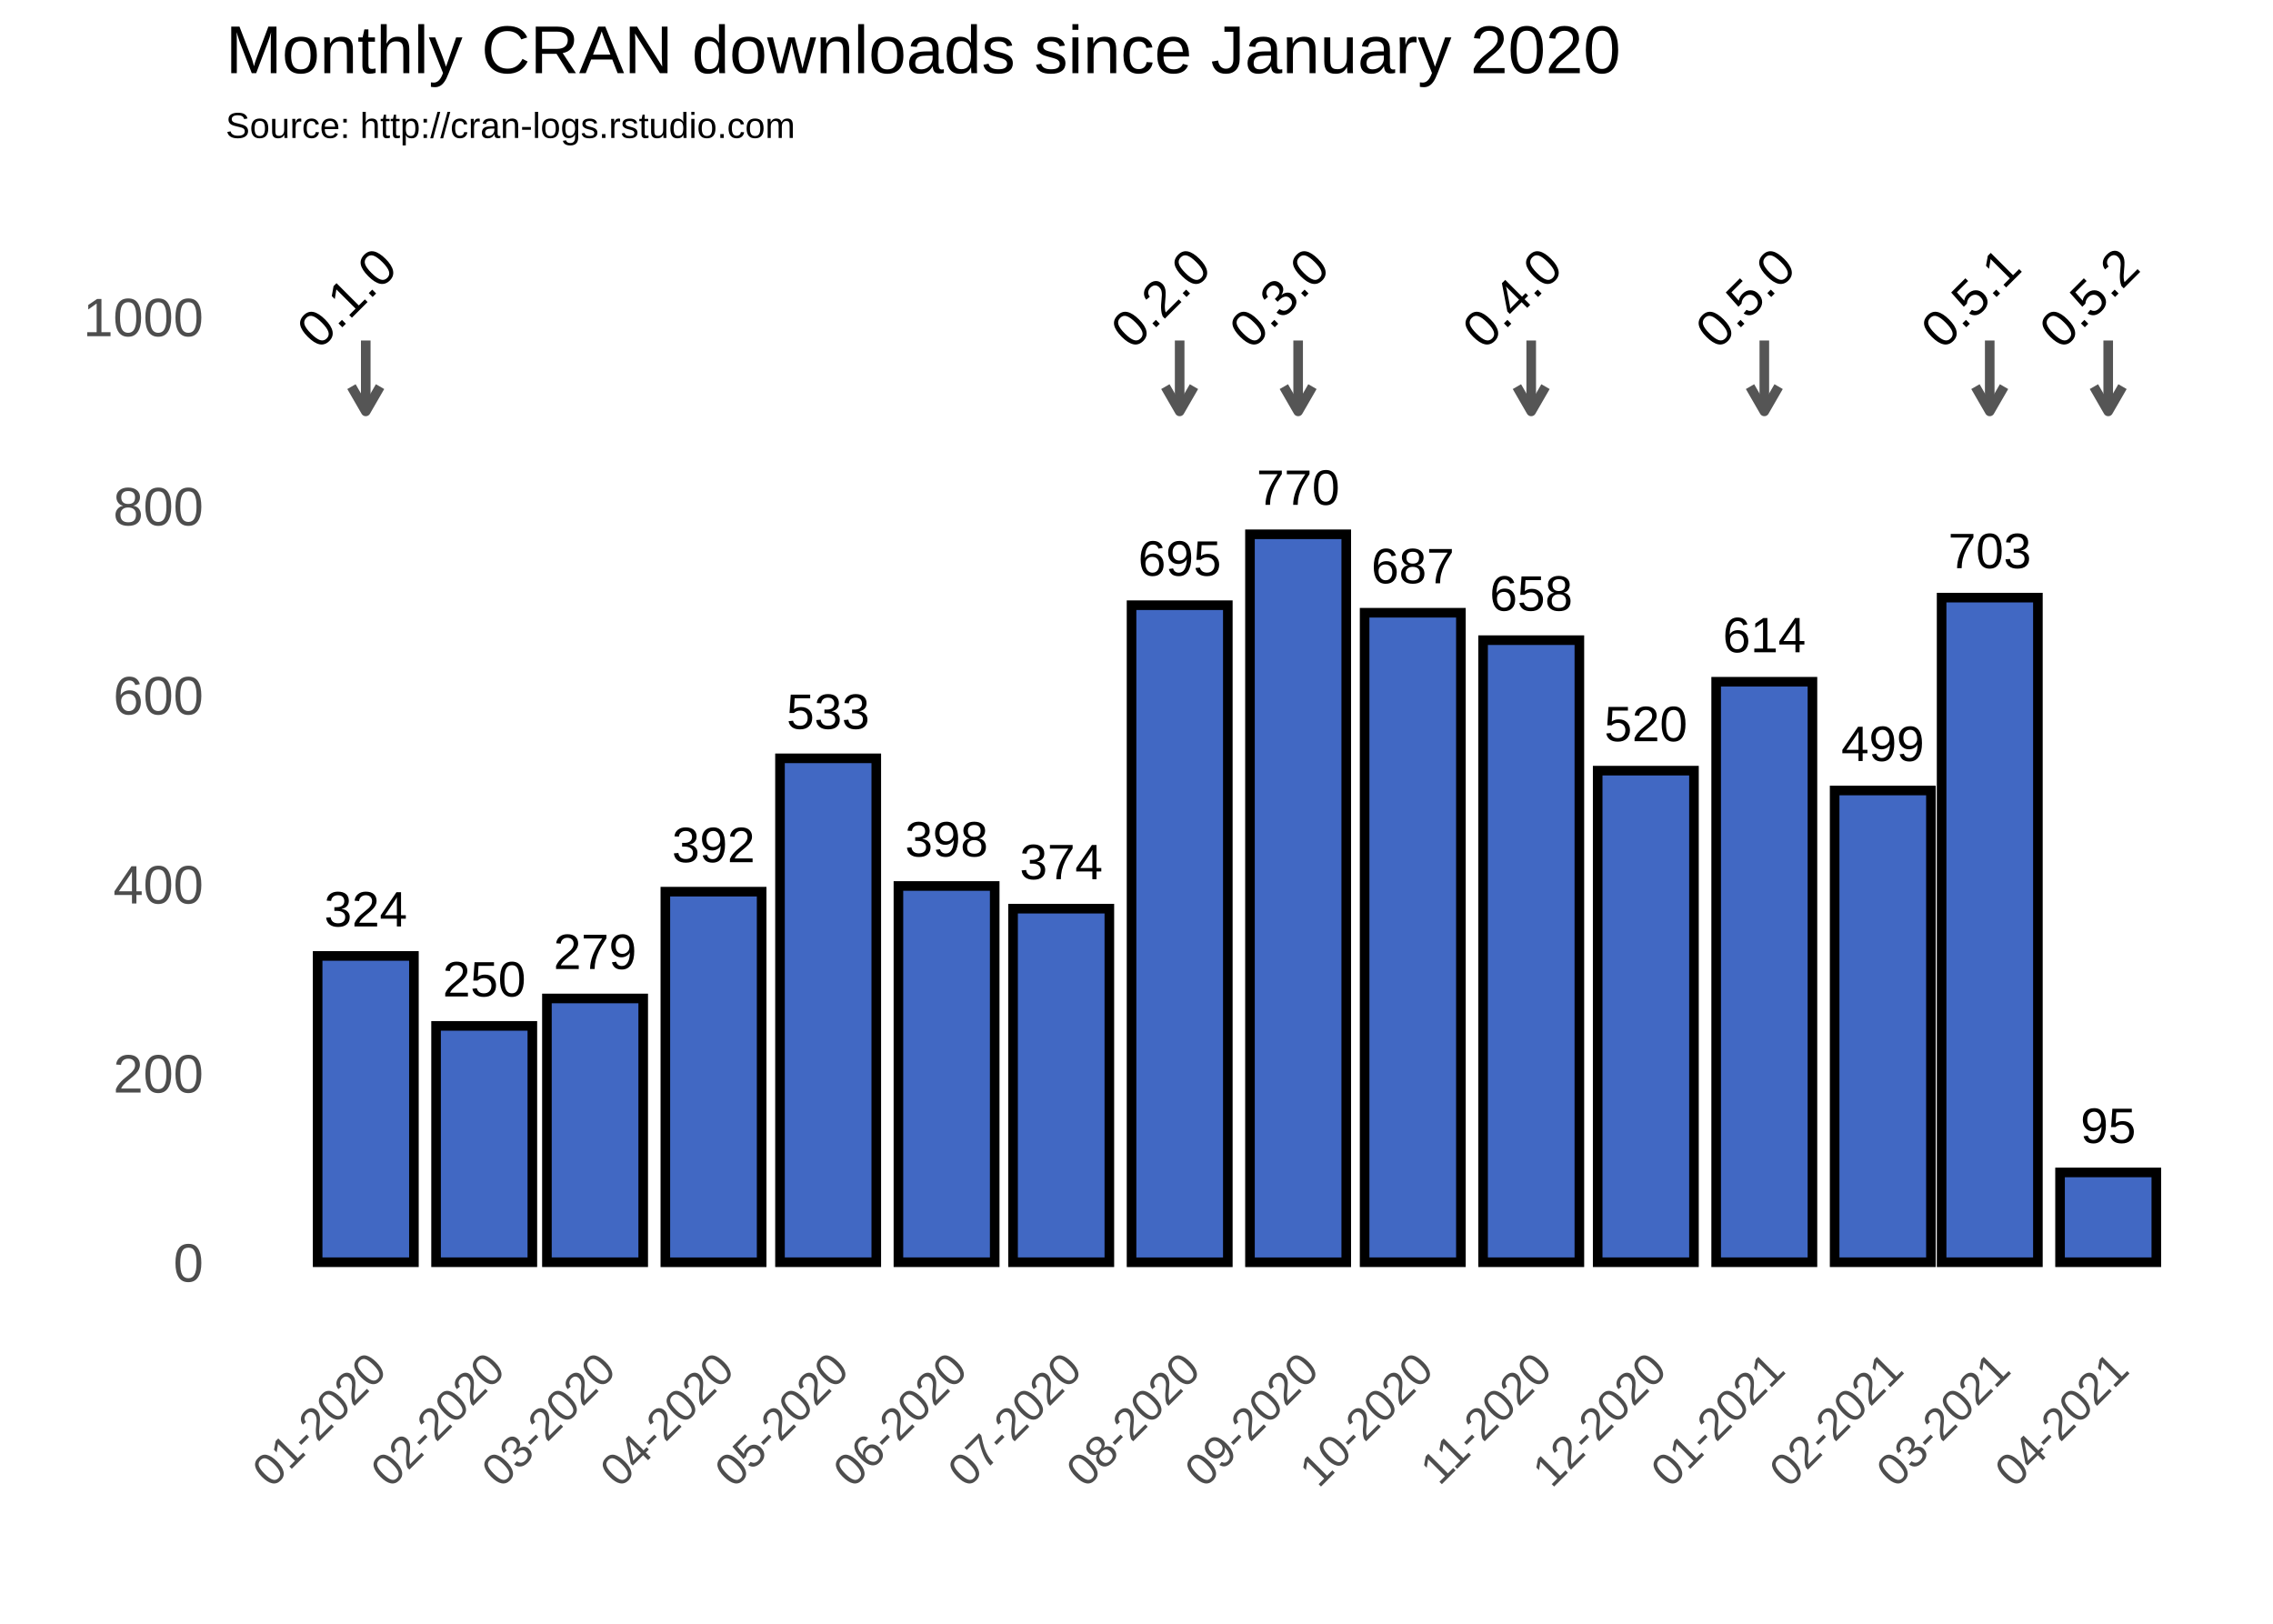
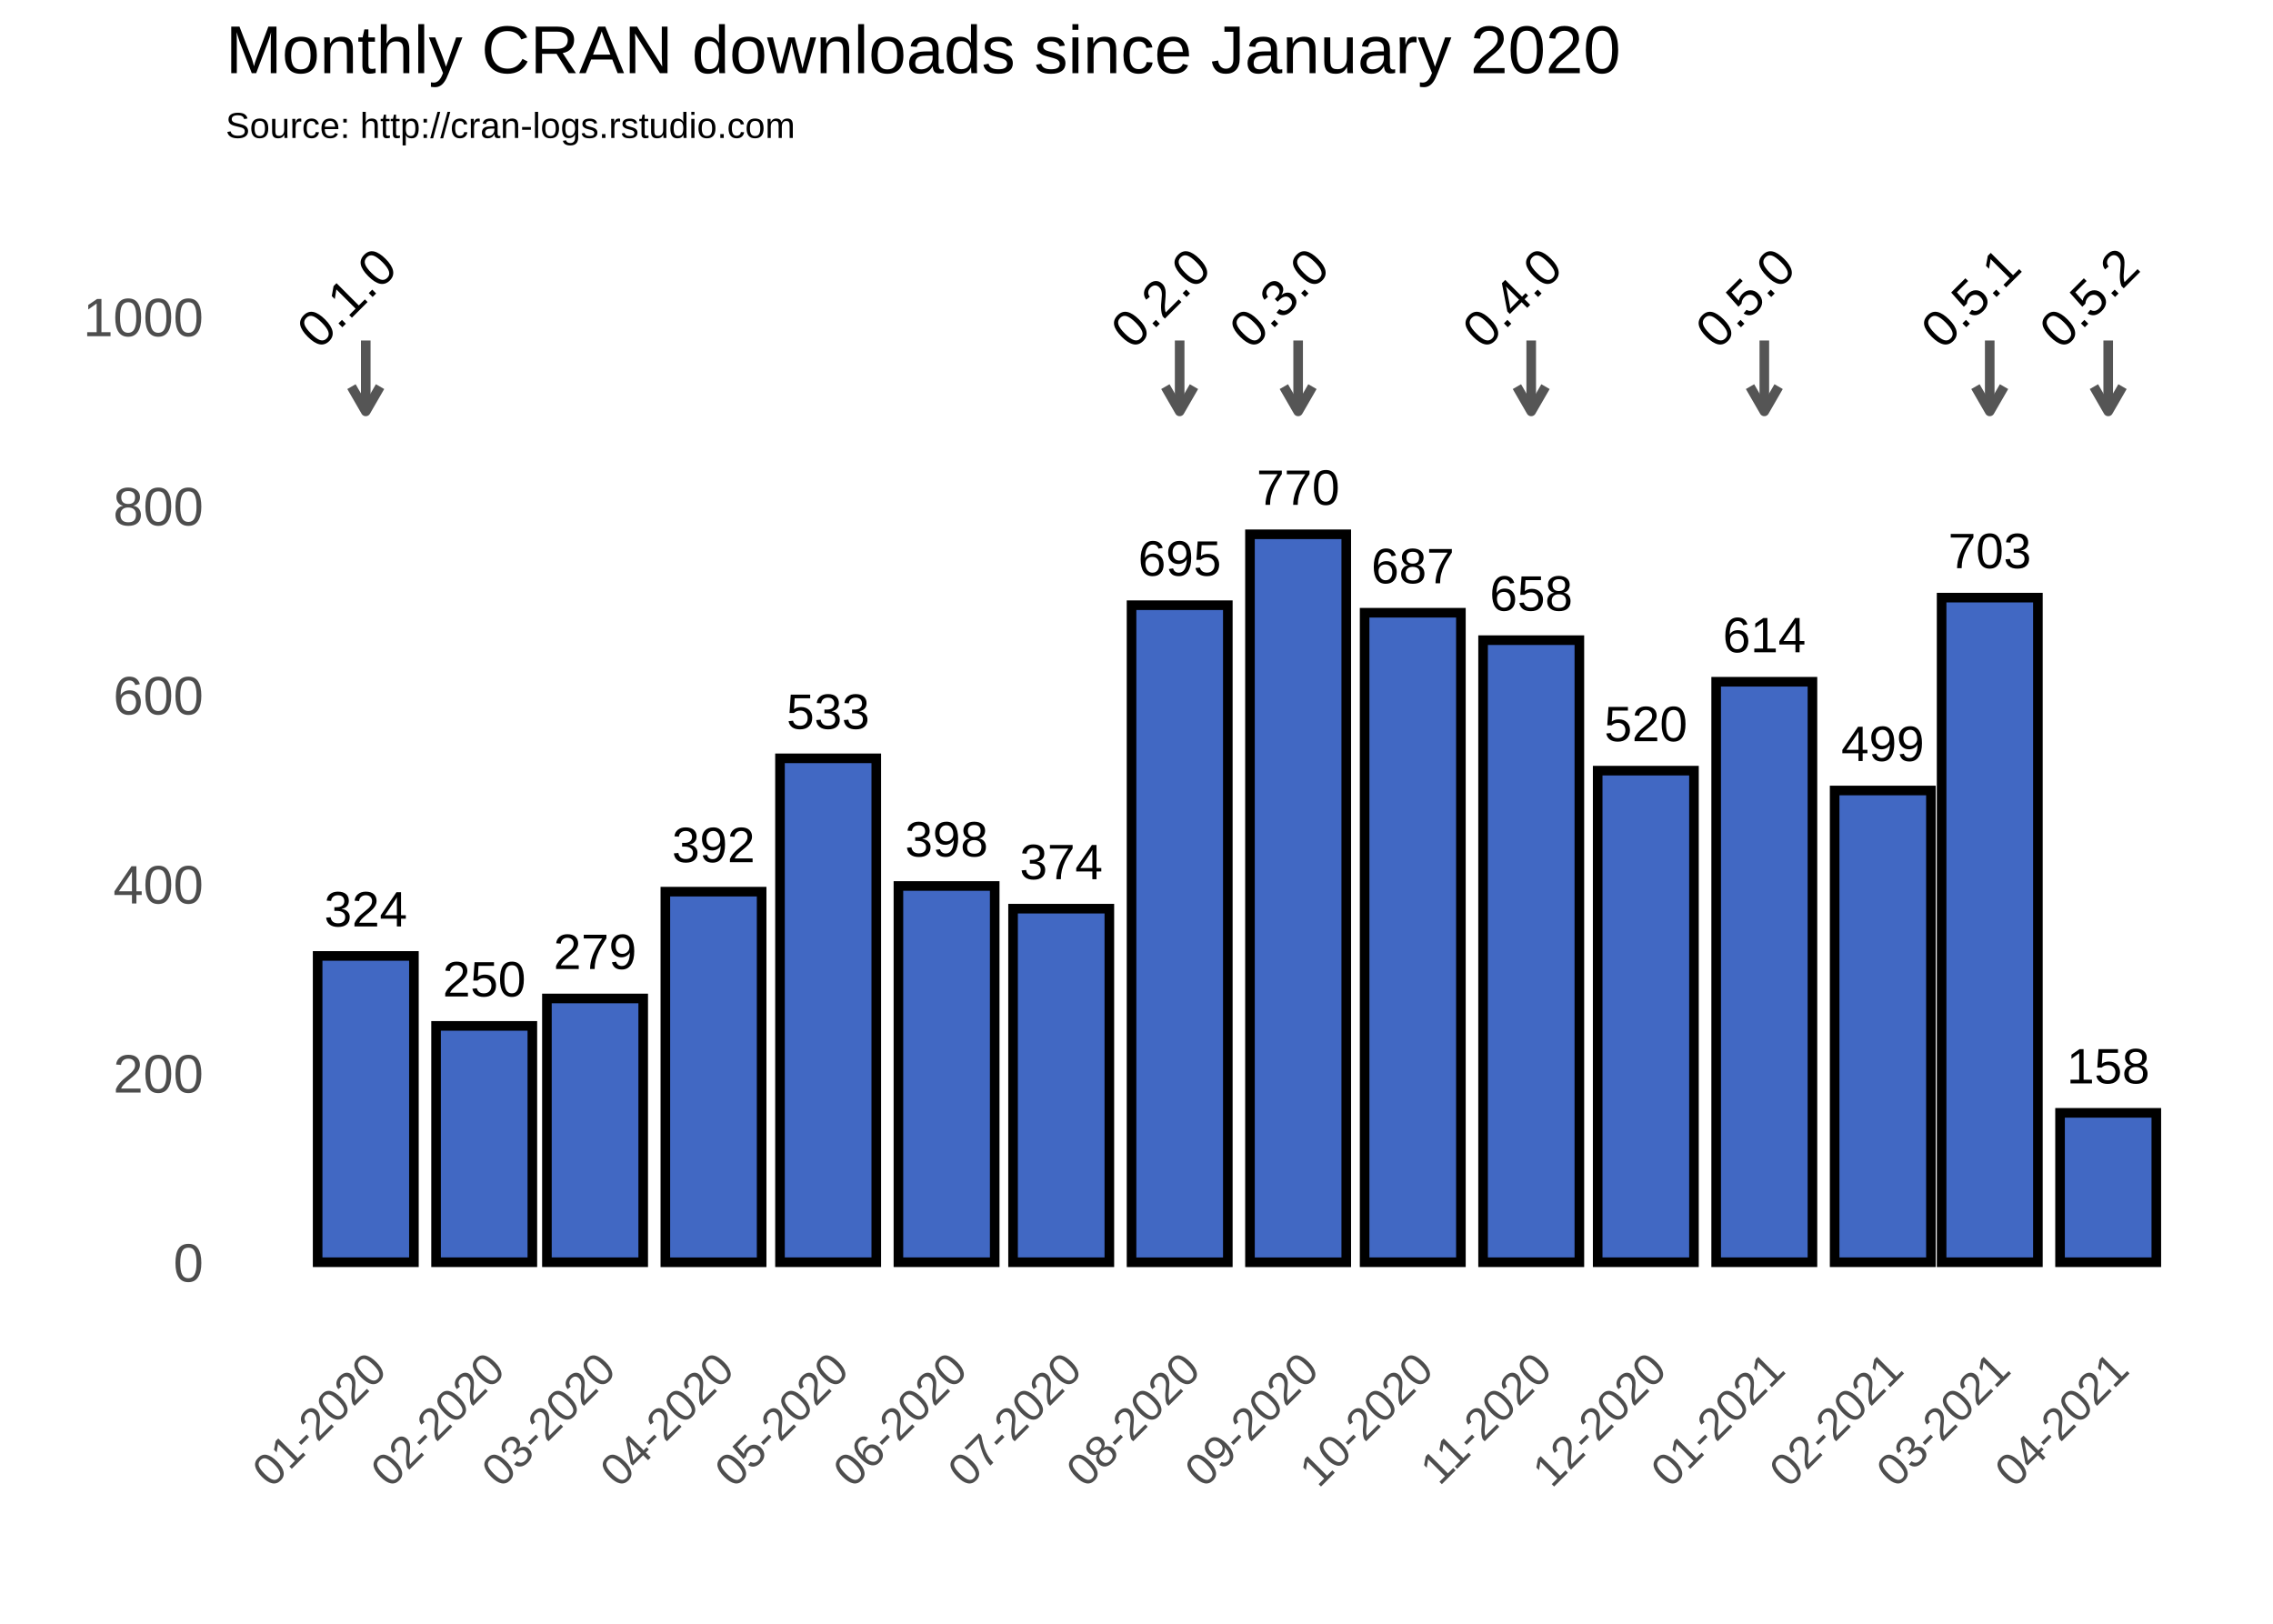
<svg xmlns="http://www.w3.org/2000/svg" class="svglite" width="504.00pt" height="360.00pt" viewBox="0 0 504.00 360.00">
  <defs>
    <style type="text/css">
    .svglite line, .svglite polyline, .svglite polygon, .svglite path, .svglite rect, .svglite circle {
      fill: none;
      stroke: #000000;
      stroke-linecap: round;
      stroke-linejoin: round;
      stroke-miterlimit: 10.00;
    }
  </style>
  </defs>
  <rect width="100%" height="100%" style="stroke: none; fill: #FFFFFF;" />
  <defs>
    <clipPath id="cpMC4wMHw1MDQuMDB8MC4wMHwzNjAuMDA=">
      <rect x="0.00" y="0.00" width="504.00" height="360.00" />
    </clipPath>
  </defs>
  <g clip-path="url(#cpMC4wMHw1MDQuMDB8MC4wMHwzNjAuMDA=)">
    <rect x="0.00" y="0.00" width="504.00" height="360.00" style="stroke-width: 1.07; stroke: #FFFFFF; fill: #FFFFFF;" />
  </g>
  <defs>
    <clipPath id="cpNTAuMDR8NDk4LjUyfDM3Ljc2fDI5MS4zOA==">
      <rect x="50.04" y="37.76" width="448.48" height="253.62" />
    </clipPath>
  </defs>
  <g clip-path="url(#cpNTAuMDR8NDk4LjUyfDM3Ljc2fDI5MS4zOA==)">
    <polyline points="50.04,258.89 498.52,258.89 " style="stroke-width: 0.53; stroke: #FFFFFF; stroke-linecap: butt;" />
    <polyline points="50.04,216.97 498.52,216.97 " style="stroke-width: 0.53; stroke: #FFFFFF; stroke-linecap: butt;" />
    <polyline points="50.04,175.05 498.52,175.05 " style="stroke-width: 0.53; stroke: #FFFFFF; stroke-linecap: butt;" />
    <polyline points="50.04,133.13 498.52,133.13 " style="stroke-width: 0.53; stroke: #FFFFFF; stroke-linecap: butt;" />
    <polyline points="50.04,91.21 498.52,91.21 " style="stroke-width: 0.53; stroke: #FFFFFF; stroke-linecap: butt;" />
    <polyline points="50.04,49.29 498.52,49.29 " style="stroke-width: 0.53; stroke: #FFFFFF; stroke-linecap: butt;" />
    <polyline points="54.84,291.38 54.84,37.76 " style="stroke-width: 0.53; stroke: #FFFFFF; stroke-linecap: butt;" />
    <polyline points="67.97,291.38 67.97,37.76 " style="stroke-width: 0.53; stroke: #FFFFFF; stroke-linecap: butt;" />
    <polyline points="94.24,291.38 94.24,37.76 " style="stroke-width: 0.53; stroke: #FFFFFF; stroke-linecap: butt;" />
    <polyline points="119.66,291.38 119.66,37.76 " style="stroke-width: 0.53; stroke: #FFFFFF; stroke-linecap: butt;" />
    <polyline points="145.07,291.38 145.07,37.76 " style="stroke-width: 0.53; stroke: #FFFFFF; stroke-linecap: butt;" />
    <polyline points="170.92,291.38 170.92,37.76 " style="stroke-width: 0.53; stroke: #FFFFFF; stroke-linecap: butt;" />
    <polyline points="196.76,291.38 196.76,37.76 " style="stroke-width: 0.53; stroke: #FFFFFF; stroke-linecap: butt;" />
    <polyline points="222.60,291.38 222.60,37.76 " style="stroke-width: 0.53; stroke: #FFFFFF; stroke-linecap: butt;" />
    <polyline points="248.44,291.38 248.44,37.76 " style="stroke-width: 0.53; stroke: #FFFFFF; stroke-linecap: butt;" />
    <polyline points="274.71,291.38 274.71,37.76 " style="stroke-width: 0.53; stroke: #FFFFFF; stroke-linecap: butt;" />
    <polyline points="300.55,291.38 300.55,37.76 " style="stroke-width: 0.53; stroke: #FFFFFF; stroke-linecap: butt;" />
    <polyline points="326.39,291.38 326.39,37.76 " style="stroke-width: 0.53; stroke: #FFFFFF; stroke-linecap: butt;" />
    <polyline points="352.23,291.38 352.23,37.76 " style="stroke-width: 0.53; stroke: #FFFFFF; stroke-linecap: butt;" />
    <polyline points="378.07,291.38 378.07,37.76 " style="stroke-width: 0.53; stroke: #FFFFFF; stroke-linecap: butt;" />
    <polyline points="404.34,291.38 404.34,37.76 " style="stroke-width: 0.53; stroke: #FFFFFF; stroke-linecap: butt;" />
    <polyline points="429.33,291.38 429.33,37.76 " style="stroke-width: 0.53; stroke: #FFFFFF; stroke-linecap: butt;" />
    <polyline points="454.33,291.38 454.33,37.76 " style="stroke-width: 0.53; stroke: #FFFFFF; stroke-linecap: butt;" />
    <polyline points="480.59,291.38 480.59,37.76 " style="stroke-width: 0.53; stroke: #FFFFFF; stroke-linecap: butt;" />
    <polyline points="493.72,291.38 493.72,37.76 " style="stroke-width: 0.53; stroke: #FFFFFF; stroke-linecap: butt;" />
    <polyline points="50.04,279.85 498.52,279.85 " style="stroke-width: 1.07; stroke: #FFFFFF; stroke-linecap: butt;" />
    <polyline points="50.04,237.93 498.52,237.93 " style="stroke-width: 1.07; stroke: #FFFFFF; stroke-linecap: butt;" />
    <polyline points="50.04,196.01 498.52,196.01 " style="stroke-width: 1.07; stroke: #FFFFFF; stroke-linecap: butt;" />
    <polyline points="50.04,154.09 498.52,154.09 " style="stroke-width: 1.07; stroke: #FFFFFF; stroke-linecap: butt;" />
    <polyline points="50.04,112.17 498.52,112.17 " style="stroke-width: 1.07; stroke: #FFFFFF; stroke-linecap: butt;" />
    <polyline points="50.04,70.25 498.52,70.25 " style="stroke-width: 1.07; stroke: #FFFFFF; stroke-linecap: butt;" />
    <polyline points="81.10,291.38 81.10,37.76 " style="stroke-width: 1.07; stroke: #FFFFFF; stroke-linecap: butt;" />
    <polyline points="107.37,291.38 107.37,37.76 " style="stroke-width: 1.07; stroke: #FFFFFF; stroke-linecap: butt;" />
    <polyline points="131.94,291.38 131.94,37.76 " style="stroke-width: 1.07; stroke: #FFFFFF; stroke-linecap: butt;" />
    <polyline points="158.21,291.38 158.21,37.76 " style="stroke-width: 1.07; stroke: #FFFFFF; stroke-linecap: butt;" />
    <polyline points="183.62,291.38 183.62,37.76 " style="stroke-width: 1.07; stroke: #FFFFFF; stroke-linecap: butt;" />
    <polyline points="209.89,291.38 209.89,37.76 " style="stroke-width: 1.07; stroke: #FFFFFF; stroke-linecap: butt;" />
    <polyline points="235.31,291.38 235.31,37.76 " style="stroke-width: 1.07; stroke: #FFFFFF; stroke-linecap: butt;" />
    <polyline points="261.57,291.38 261.57,37.76 " style="stroke-width: 1.07; stroke: #FFFFFF; stroke-linecap: butt;" />
    <polyline points="287.84,291.38 287.84,37.76 " style="stroke-width: 1.07; stroke: #FFFFFF; stroke-linecap: butt;" />
    <polyline points="313.26,291.38 313.26,37.76 " style="stroke-width: 1.07; stroke: #FFFFFF; stroke-linecap: butt;" />
    <polyline points="339.52,291.38 339.52,37.76 " style="stroke-width: 1.07; stroke: #FFFFFF; stroke-linecap: butt;" />
    <polyline points="364.94,291.38 364.94,37.76 " style="stroke-width: 1.07; stroke: #FFFFFF; stroke-linecap: butt;" />
    <polyline points="391.21,291.38 391.21,37.76 " style="stroke-width: 1.07; stroke: #FFFFFF; stroke-linecap: butt;" />
    <polyline points="417.47,291.38 417.47,37.76 " style="stroke-width: 1.07; stroke: #FFFFFF; stroke-linecap: butt;" />
    <polyline points="441.19,291.38 441.19,37.76 " style="stroke-width: 1.07; stroke: #FFFFFF; stroke-linecap: butt;" />
    <polyline points="467.46,291.38 467.46,37.76 " style="stroke-width: 1.07; stroke: #FFFFFF; stroke-linecap: butt;" />
    <rect x="70.43" y="211.94" width="21.35" height="67.91" style="stroke-width: 2.13; stroke-linecap: square; stroke-linejoin: miter; fill: #4168C3;" />
    <rect x="96.69" y="227.45" width="21.35" height="52.40" style="stroke-width: 2.13; stroke-linecap: square; stroke-linejoin: miter; fill: #4168C3;" />
    <rect x="121.27" y="221.37" width="21.35" height="58.48" style="stroke-width: 2.13; stroke-linecap: square; stroke-linejoin: miter; fill: #4168C3;" />
    <rect x="147.53" y="197.69" width="21.35" height="82.17" style="stroke-width: 2.13; stroke-linecap: square; stroke-linejoin: miter; fill: #4168C3;" />
    <rect x="172.95" y="168.13" width="21.35" height="111.72" style="stroke-width: 2.13; stroke-linecap: square; stroke-linejoin: miter; fill: #4168C3;" />
    <rect x="199.21" y="196.43" width="21.35" height="83.42" style="stroke-width: 2.13; stroke-linecap: square; stroke-linejoin: miter; fill: #4168C3;" />
    <rect x="224.63" y="201.46" width="21.35" height="78.39" style="stroke-width: 2.13; stroke-linecap: square; stroke-linejoin: miter; fill: #4168C3;" />
    <rect x="250.90" y="134.18" width="21.35" height="145.68" style="stroke-width: 2.13; stroke-linecap: square; stroke-linejoin: miter; fill: #4168C3;" />
    <rect x="277.16" y="118.46" width="21.35" height="161.40" style="stroke-width: 2.13; stroke-linecap: square; stroke-linejoin: miter; fill: #4168C3;" />
    <rect x="302.58" y="135.85" width="21.35" height="144.00" style="stroke-width: 2.13; stroke-linecap: square; stroke-linejoin: miter; fill: #4168C3;" />
    <rect x="328.85" y="141.93" width="21.35" height="137.92" style="stroke-width: 2.13; stroke-linecap: square; stroke-linejoin: miter; fill: #4168C3;" />
    <rect x="354.26" y="170.86" width="21.35" height="108.99" style="stroke-width: 2.13; stroke-linecap: square; stroke-linejoin: miter; fill: #4168C3;" />
    <rect x="380.53" y="151.15" width="21.35" height="128.70" style="stroke-width: 2.13; stroke-linecap: square; stroke-linejoin: miter; fill: #4168C3;" />
    <rect x="406.80" y="175.26" width="21.35" height="104.59" style="stroke-width: 2.13; stroke-linecap: square; stroke-linejoin: miter; fill: #4168C3;" />
    <rect x="430.52" y="132.50" width="21.35" height="147.35" style="stroke-width: 2.13; stroke-linecap: square; stroke-linejoin: miter; fill: #4168C3;" />
-     <rect x="456.78" y="259.94" width="21.35" height="19.91" style="stroke-width: 2.13; stroke-linecap: square; stroke-linejoin: miter; fill: #4168C3;" />
+     <rect x="456.78" y="246.73" width="21.35" height="33.12" style="stroke-width: 2.13; stroke-linecap: square; stroke-linejoin: miter; fill: #4168C3;" />
    <text x="81.10" y="205.41" text-anchor="middle" style="font-size: 11.04px; font-family: Arial;" textLength="18.40px" lengthAdjust="spacingAndGlyphs">324</text>
    <text x="107.37" y="220.92" text-anchor="middle" style="font-size: 11.04px; font-family: Arial;" textLength="18.40px" lengthAdjust="spacingAndGlyphs">250</text>
    <text x="131.94" y="214.84" text-anchor="middle" style="font-size: 11.04px; font-family: Arial;" textLength="18.40px" lengthAdjust="spacingAndGlyphs">279</text>
    <text x="158.21" y="191.16" text-anchor="middle" style="font-size: 11.04px; font-family: Arial;" textLength="18.40px" lengthAdjust="spacingAndGlyphs">392</text>
    <text x="183.62" y="161.60" text-anchor="middle" style="font-size: 11.04px; font-family: Arial;" textLength="18.40px" lengthAdjust="spacingAndGlyphs">533</text>
    <text x="209.89" y="189.90" text-anchor="middle" style="font-size: 11.04px; font-family: Arial;" textLength="18.40px" lengthAdjust="spacingAndGlyphs">398</text>
    <text x="235.31" y="194.93" text-anchor="middle" style="font-size: 11.04px; font-family: Arial;" textLength="18.40px" lengthAdjust="spacingAndGlyphs">374</text>
    <text x="261.57" y="127.64" text-anchor="middle" style="font-size: 11.04px; font-family: Arial;" textLength="18.40px" lengthAdjust="spacingAndGlyphs">695</text>
    <text x="287.84" y="111.92" text-anchor="middle" style="font-size: 11.04px; font-family: Arial;" textLength="18.40px" lengthAdjust="spacingAndGlyphs">770</text>
    <text x="313.26" y="129.32" text-anchor="middle" style="font-size: 11.04px; font-family: Arial;" textLength="18.40px" lengthAdjust="spacingAndGlyphs">687</text>
    <text x="339.52" y="135.40" text-anchor="middle" style="font-size: 11.04px; font-family: Arial;" textLength="18.40px" lengthAdjust="spacingAndGlyphs">658</text>
    <text x="364.94" y="164.33" text-anchor="middle" style="font-size: 11.04px; font-family: Arial;" textLength="18.40px" lengthAdjust="spacingAndGlyphs">520</text>
    <text x="391.21" y="144.62" text-anchor="middle" style="font-size: 11.04px; font-family: Arial;" textLength="18.40px" lengthAdjust="spacingAndGlyphs">614</text>
    <text x="417.47" y="168.73" text-anchor="middle" style="font-size: 11.04px; font-family: Arial;" textLength="18.40px" lengthAdjust="spacingAndGlyphs">499</text>
    <text x="441.19" y="125.97" text-anchor="middle" style="font-size: 11.04px; font-family: Arial;" textLength="18.40px" lengthAdjust="spacingAndGlyphs">703</text>
-     <text x="467.46" y="253.41" text-anchor="middle" style="font-size: 11.04px; font-family: Arial;" textLength="12.27px" lengthAdjust="spacingAndGlyphs">95</text>
+     <text x="467.46" y="240.20" text-anchor="middle" style="font-size: 11.04px; font-family: Arial;" textLength="18.40px" lengthAdjust="spacingAndGlyphs">158</text>
    <line x1="81.10" y1="75.49" x2="81.10" y2="91.21" style="stroke-width: 2.13; stroke: #555555; stroke-linecap: butt;" />
    <polyline points="77.93,85.72 81.10,91.21 84.27,85.72 " style="stroke-width: 2.13; stroke: #555555; stroke-linecap: butt;" />
    <line x1="261.57" y1="75.49" x2="261.57" y2="91.21" style="stroke-width: 2.13; stroke: #555555; stroke-linecap: butt;" />
    <polyline points="258.40,85.72 261.57,91.21 264.74,85.72 " style="stroke-width: 2.13; stroke: #555555; stroke-linecap: butt;" />
    <line x1="287.84" y1="75.49" x2="287.84" y2="91.21" style="stroke-width: 2.13; stroke: #555555; stroke-linecap: butt;" />
    <polyline points="284.67,85.72 287.84,91.21 291.01,85.72 " style="stroke-width: 2.13; stroke: #555555; stroke-linecap: butt;" />
    <line x1="339.52" y1="75.49" x2="339.52" y2="91.21" style="stroke-width: 2.13; stroke: #555555; stroke-linecap: butt;" />
    <polyline points="336.35,85.72 339.52,91.21 342.69,85.72 " style="stroke-width: 2.13; stroke: #555555; stroke-linecap: butt;" />
    <line x1="391.21" y1="75.49" x2="391.21" y2="91.21" style="stroke-width: 2.13; stroke: #555555; stroke-linecap: butt;" />
    <polyline points="388.04,85.72 391.21,91.21 394.38,85.72 " style="stroke-width: 2.13; stroke: #555555; stroke-linecap: butt;" />
    <line x1="441.19" y1="75.49" x2="441.19" y2="91.21" style="stroke-width: 2.13; stroke: #555555; stroke-linecap: butt;" />
    <polyline points="438.02,85.72 441.19,91.21 444.36,85.72 " style="stroke-width: 2.13; stroke: #555555; stroke-linecap: butt;" />
    <line x1="467.46" y1="75.49" x2="467.46" y2="91.21" style="stroke-width: 2.13; stroke: #555555; stroke-linecap: butt;" />
    <polyline points="464.29,85.72 467.46,91.21 470.63,85.72 " style="stroke-width: 2.13; stroke: #555555; stroke-linecap: butt;" />
    <text transform="translate(79.66,68.81) rotate(-45)" text-anchor="middle" style="font-size: 11.38px; font-family: Arial;" textLength="25.31px" lengthAdjust="spacingAndGlyphs">0.1.0</text>
    <text transform="translate(260.13,68.81) rotate(-45)" text-anchor="middle" style="font-size: 11.38px; font-family: Arial;" textLength="25.31px" lengthAdjust="spacingAndGlyphs">0.2.0</text>
    <text transform="translate(286.40,68.81) rotate(-45)" text-anchor="middle" style="font-size: 11.38px; font-family: Arial;" textLength="25.31px" lengthAdjust="spacingAndGlyphs">0.3.0</text>
    <text transform="translate(338.08,68.81) rotate(-45)" text-anchor="middle" style="font-size: 11.38px; font-family: Arial;" textLength="25.31px" lengthAdjust="spacingAndGlyphs">0.4.0</text>
    <text transform="translate(389.77,68.81) rotate(-45)" text-anchor="middle" style="font-size: 11.38px; font-family: Arial;" textLength="25.31px" lengthAdjust="spacingAndGlyphs">0.5.0</text>
    <text transform="translate(439.75,68.81) rotate(-45)" text-anchor="middle" style="font-size: 11.38px; font-family: Arial;" textLength="25.31px" lengthAdjust="spacingAndGlyphs">0.5.1</text>
    <text transform="translate(466.02,68.81) rotate(-45)" text-anchor="middle" style="font-size: 11.38px; font-family: Arial;" textLength="25.31px" lengthAdjust="spacingAndGlyphs">0.5.2</text>
  </g>
  <g clip-path="url(#cpMC4wMHw1MDQuMDB8MC4wMHwzNjAuMDA=)">
    <text x="45.11" y="284.15" text-anchor="end" style="font-size: 12.00px; fill: #4D4D4D; font-family: Arial;" textLength="6.67px" lengthAdjust="spacingAndGlyphs">0</text>
    <text x="45.11" y="242.23" text-anchor="end" style="font-size: 12.00px; fill: #4D4D4D; font-family: Arial;" textLength="20.02px" lengthAdjust="spacingAndGlyphs">200</text>
    <text x="45.11" y="200.31" text-anchor="end" style="font-size: 12.00px; fill: #4D4D4D; font-family: Arial;" textLength="20.02px" lengthAdjust="spacingAndGlyphs">400</text>
    <text x="45.11" y="158.39" text-anchor="end" style="font-size: 12.00px; fill: #4D4D4D; font-family: Arial;" textLength="20.02px" lengthAdjust="spacingAndGlyphs">600</text>
    <text x="45.11" y="116.47" text-anchor="end" style="font-size: 12.00px; fill: #4D4D4D; font-family: Arial;" textLength="20.02px" lengthAdjust="spacingAndGlyphs">800</text>
    <text x="45.11" y="74.54" text-anchor="end" style="font-size: 12.00px; fill: #4D4D4D; font-family: Arial;" textLength="26.70px" lengthAdjust="spacingAndGlyphs">1000</text>
    <text transform="translate(86.17,304.17) rotate(-45)" text-anchor="end" style="font-size: 10.00px; fill: #4D4D4D; font-family: Arial;" textLength="36.73px" lengthAdjust="spacingAndGlyphs">01-2020</text>
    <text transform="translate(112.44,304.17) rotate(-45)" text-anchor="end" style="font-size: 10.00px; fill: #4D4D4D; font-family: Arial;" textLength="36.73px" lengthAdjust="spacingAndGlyphs">02-2020</text>
    <text transform="translate(137.01,304.17) rotate(-45)" text-anchor="end" style="font-size: 10.00px; fill: #4D4D4D; font-family: Arial;" textLength="36.73px" lengthAdjust="spacingAndGlyphs">03-2020</text>
    <text transform="translate(163.27,304.17) rotate(-45)" text-anchor="end" style="font-size: 10.00px; fill: #4D4D4D; font-family: Arial;" textLength="36.73px" lengthAdjust="spacingAndGlyphs">04-2020</text>
    <text transform="translate(188.69,304.17) rotate(-45)" text-anchor="end" style="font-size: 10.00px; fill: #4D4D4D; font-family: Arial;" textLength="36.73px" lengthAdjust="spacingAndGlyphs">05-2020</text>
    <text transform="translate(214.96,304.17) rotate(-45)" text-anchor="end" style="font-size: 10.00px; fill: #4D4D4D; font-family: Arial;" textLength="36.73px" lengthAdjust="spacingAndGlyphs">06-2020</text>
    <text transform="translate(240.37,304.17) rotate(-45)" text-anchor="end" style="font-size: 10.00px; fill: #4D4D4D; font-family: Arial;" textLength="36.73px" lengthAdjust="spacingAndGlyphs">07-2020</text>
    <text transform="translate(266.64,304.17) rotate(-45)" text-anchor="end" style="font-size: 10.00px; fill: #4D4D4D; font-family: Arial;" textLength="36.73px" lengthAdjust="spacingAndGlyphs">08-2020</text>
    <text transform="translate(292.90,304.17) rotate(-45)" text-anchor="end" style="font-size: 10.00px; fill: #4D4D4D; font-family: Arial;" textLength="36.73px" lengthAdjust="spacingAndGlyphs">09-2020</text>
    <text transform="translate(318.32,304.17) rotate(-45)" text-anchor="end" style="font-size: 10.00px; fill: #4D4D4D; font-family: Arial;" textLength="36.73px" lengthAdjust="spacingAndGlyphs">10-2020</text>
    <text transform="translate(344.59,304.17) rotate(-45)" text-anchor="end" style="font-size: 10.00px; fill: #4D4D4D; font-family: Arial;" textLength="35.99px" lengthAdjust="spacingAndGlyphs">11-2020</text>
    <text transform="translate(370.01,304.17) rotate(-45)" text-anchor="end" style="font-size: 10.00px; fill: #4D4D4D; font-family: Arial;" textLength="36.73px" lengthAdjust="spacingAndGlyphs">12-2020</text>
    <text transform="translate(396.27,304.17) rotate(-45)" text-anchor="end" style="font-size: 10.00px; fill: #4D4D4D; font-family: Arial;" textLength="36.73px" lengthAdjust="spacingAndGlyphs">01-2021</text>
    <text transform="translate(422.54,304.17) rotate(-45)" text-anchor="end" style="font-size: 10.00px; fill: #4D4D4D; font-family: Arial;" textLength="36.73px" lengthAdjust="spacingAndGlyphs">02-2021</text>
    <text transform="translate(446.26,304.17) rotate(-45)" text-anchor="end" style="font-size: 10.00px; fill: #4D4D4D; font-family: Arial;" textLength="36.73px" lengthAdjust="spacingAndGlyphs">03-2021</text>
    <text transform="translate(472.53,304.17) rotate(-45)" text-anchor="end" style="font-size: 10.00px; fill: #4D4D4D; font-family: Arial;" textLength="36.73px" lengthAdjust="spacingAndGlyphs">04-2021</text>
    <text x="50.04" y="30.59" style="font-size: 8.00px; font-family: Arial;" textLength="126.32px" lengthAdjust="spacingAndGlyphs">Source: http://cran-logs.rstudio.com</text>
    <text x="50.04" y="16.22" style="font-size: 15.00px; font-family: Arial;" textLength="309.25px" lengthAdjust="spacingAndGlyphs">Monthly CRAN downloads since January 2020</text>
  </g>
</svg>
